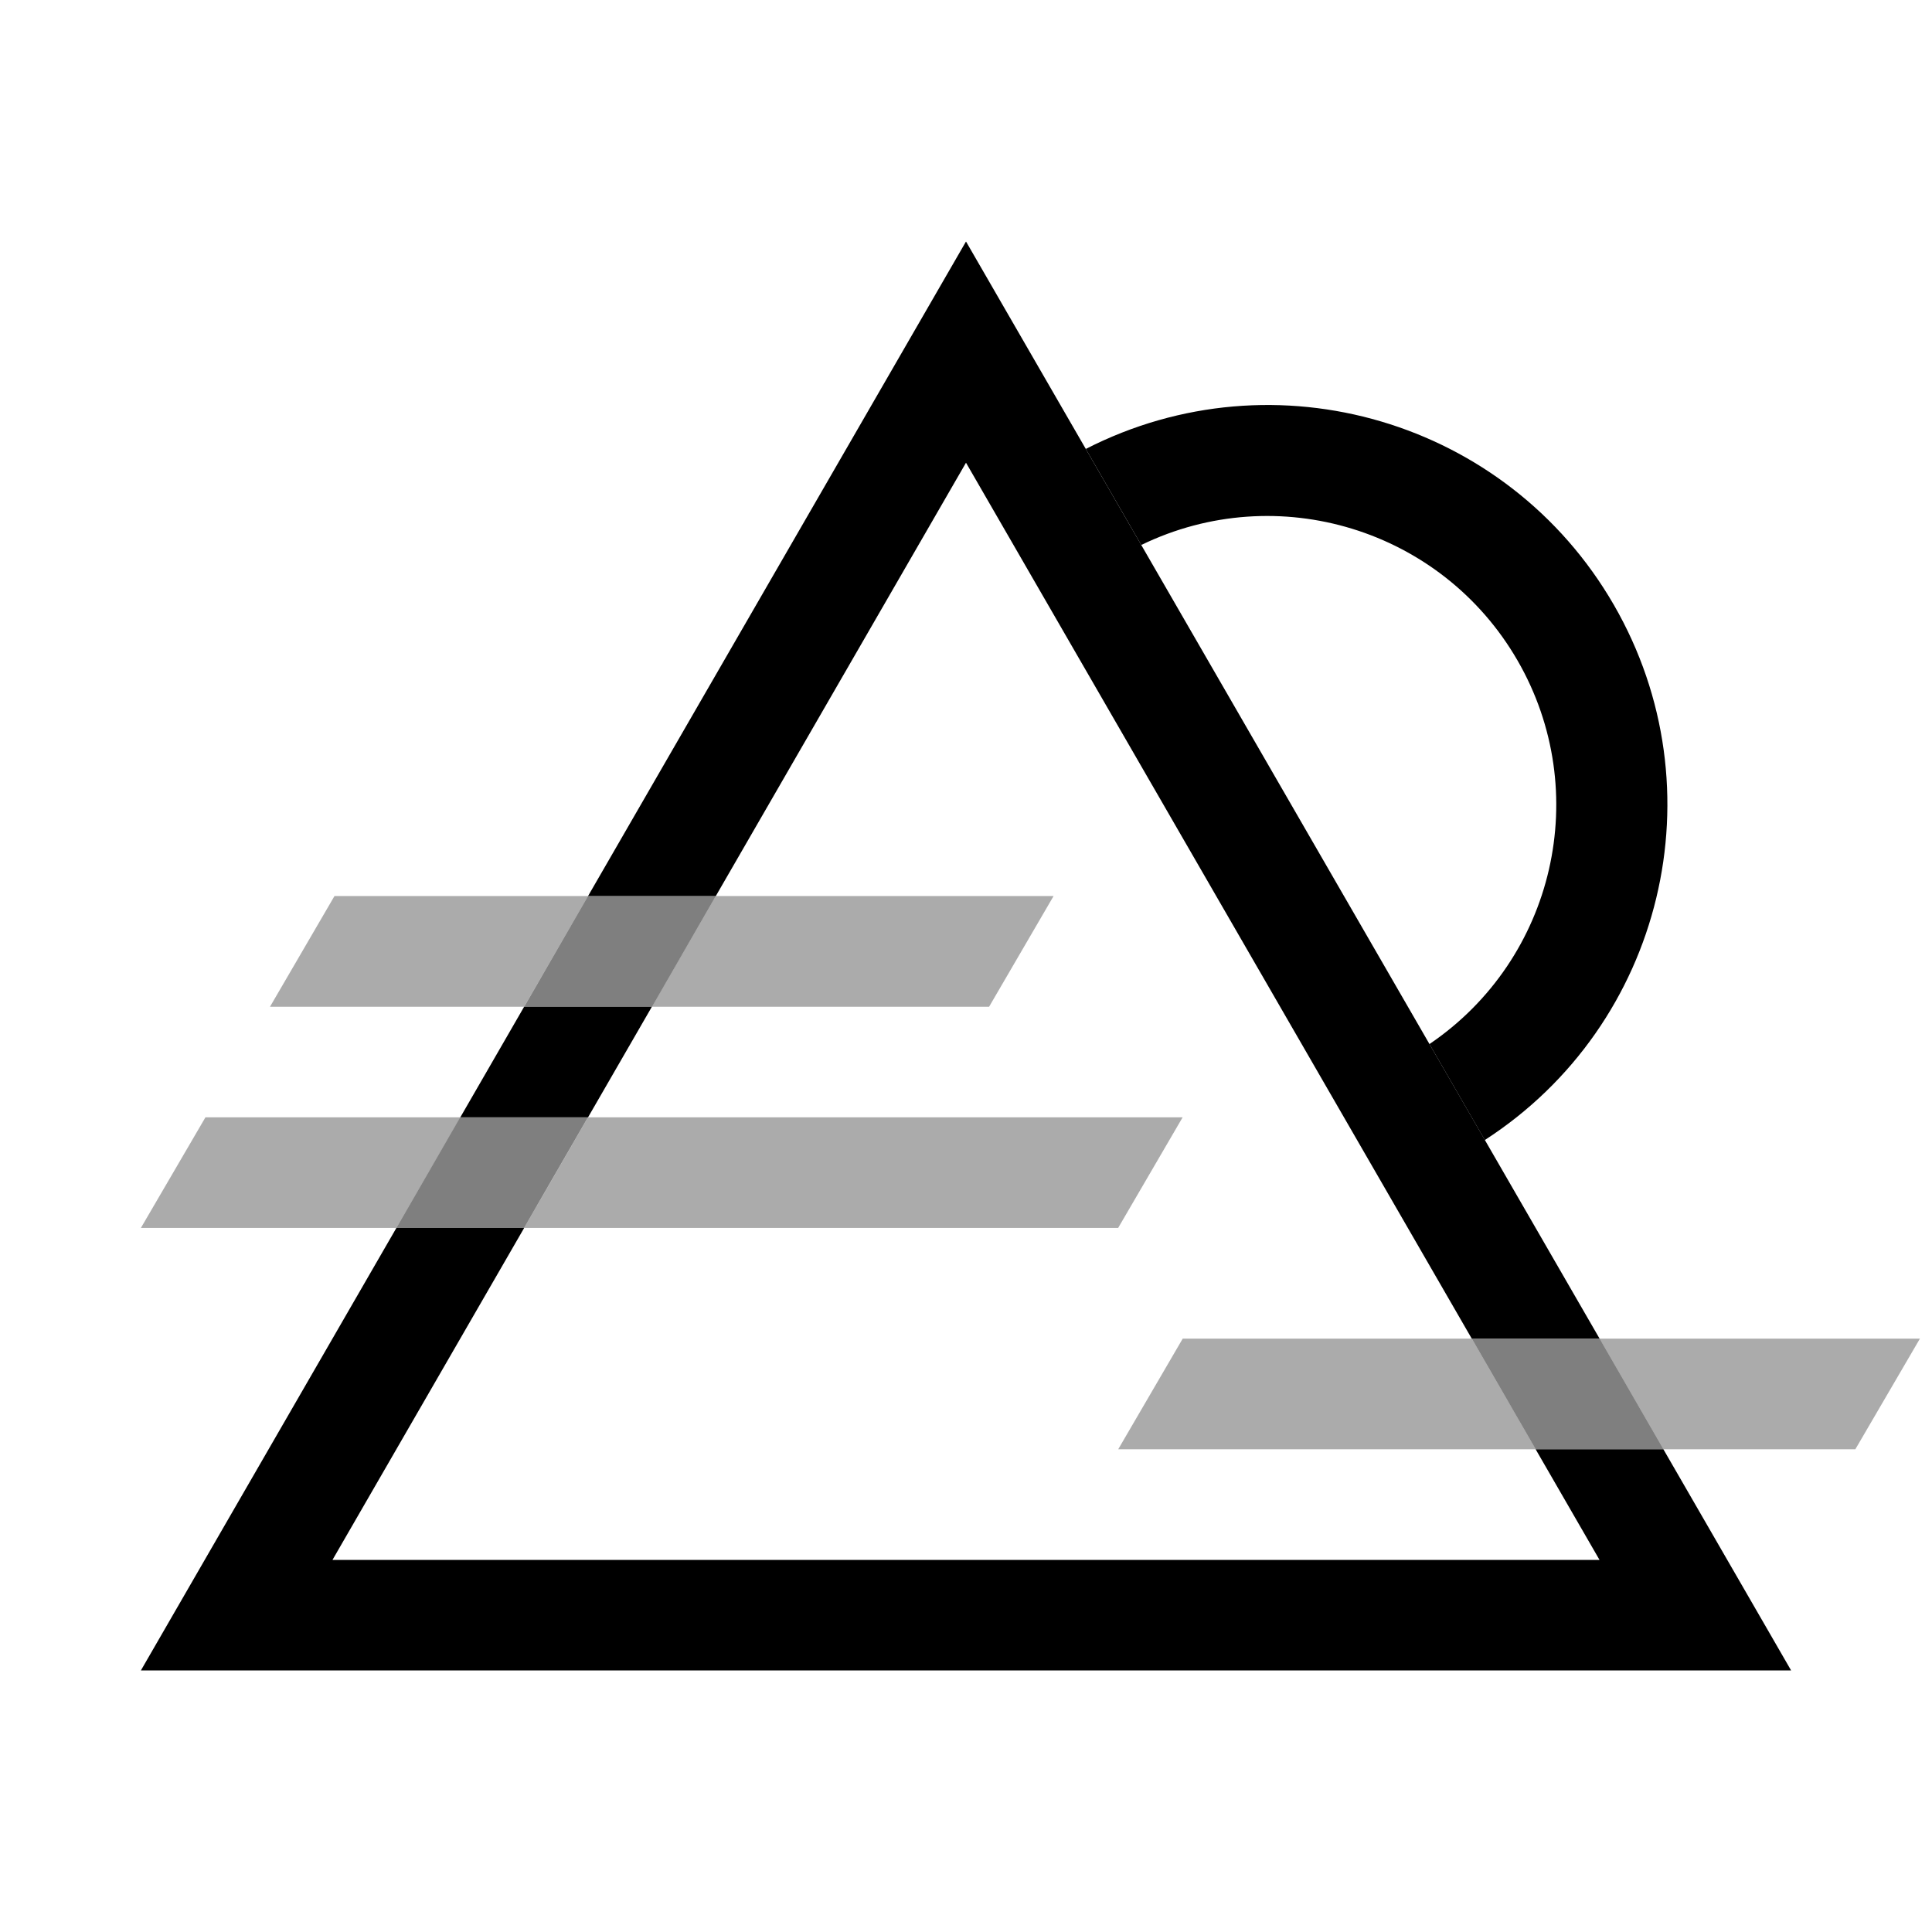
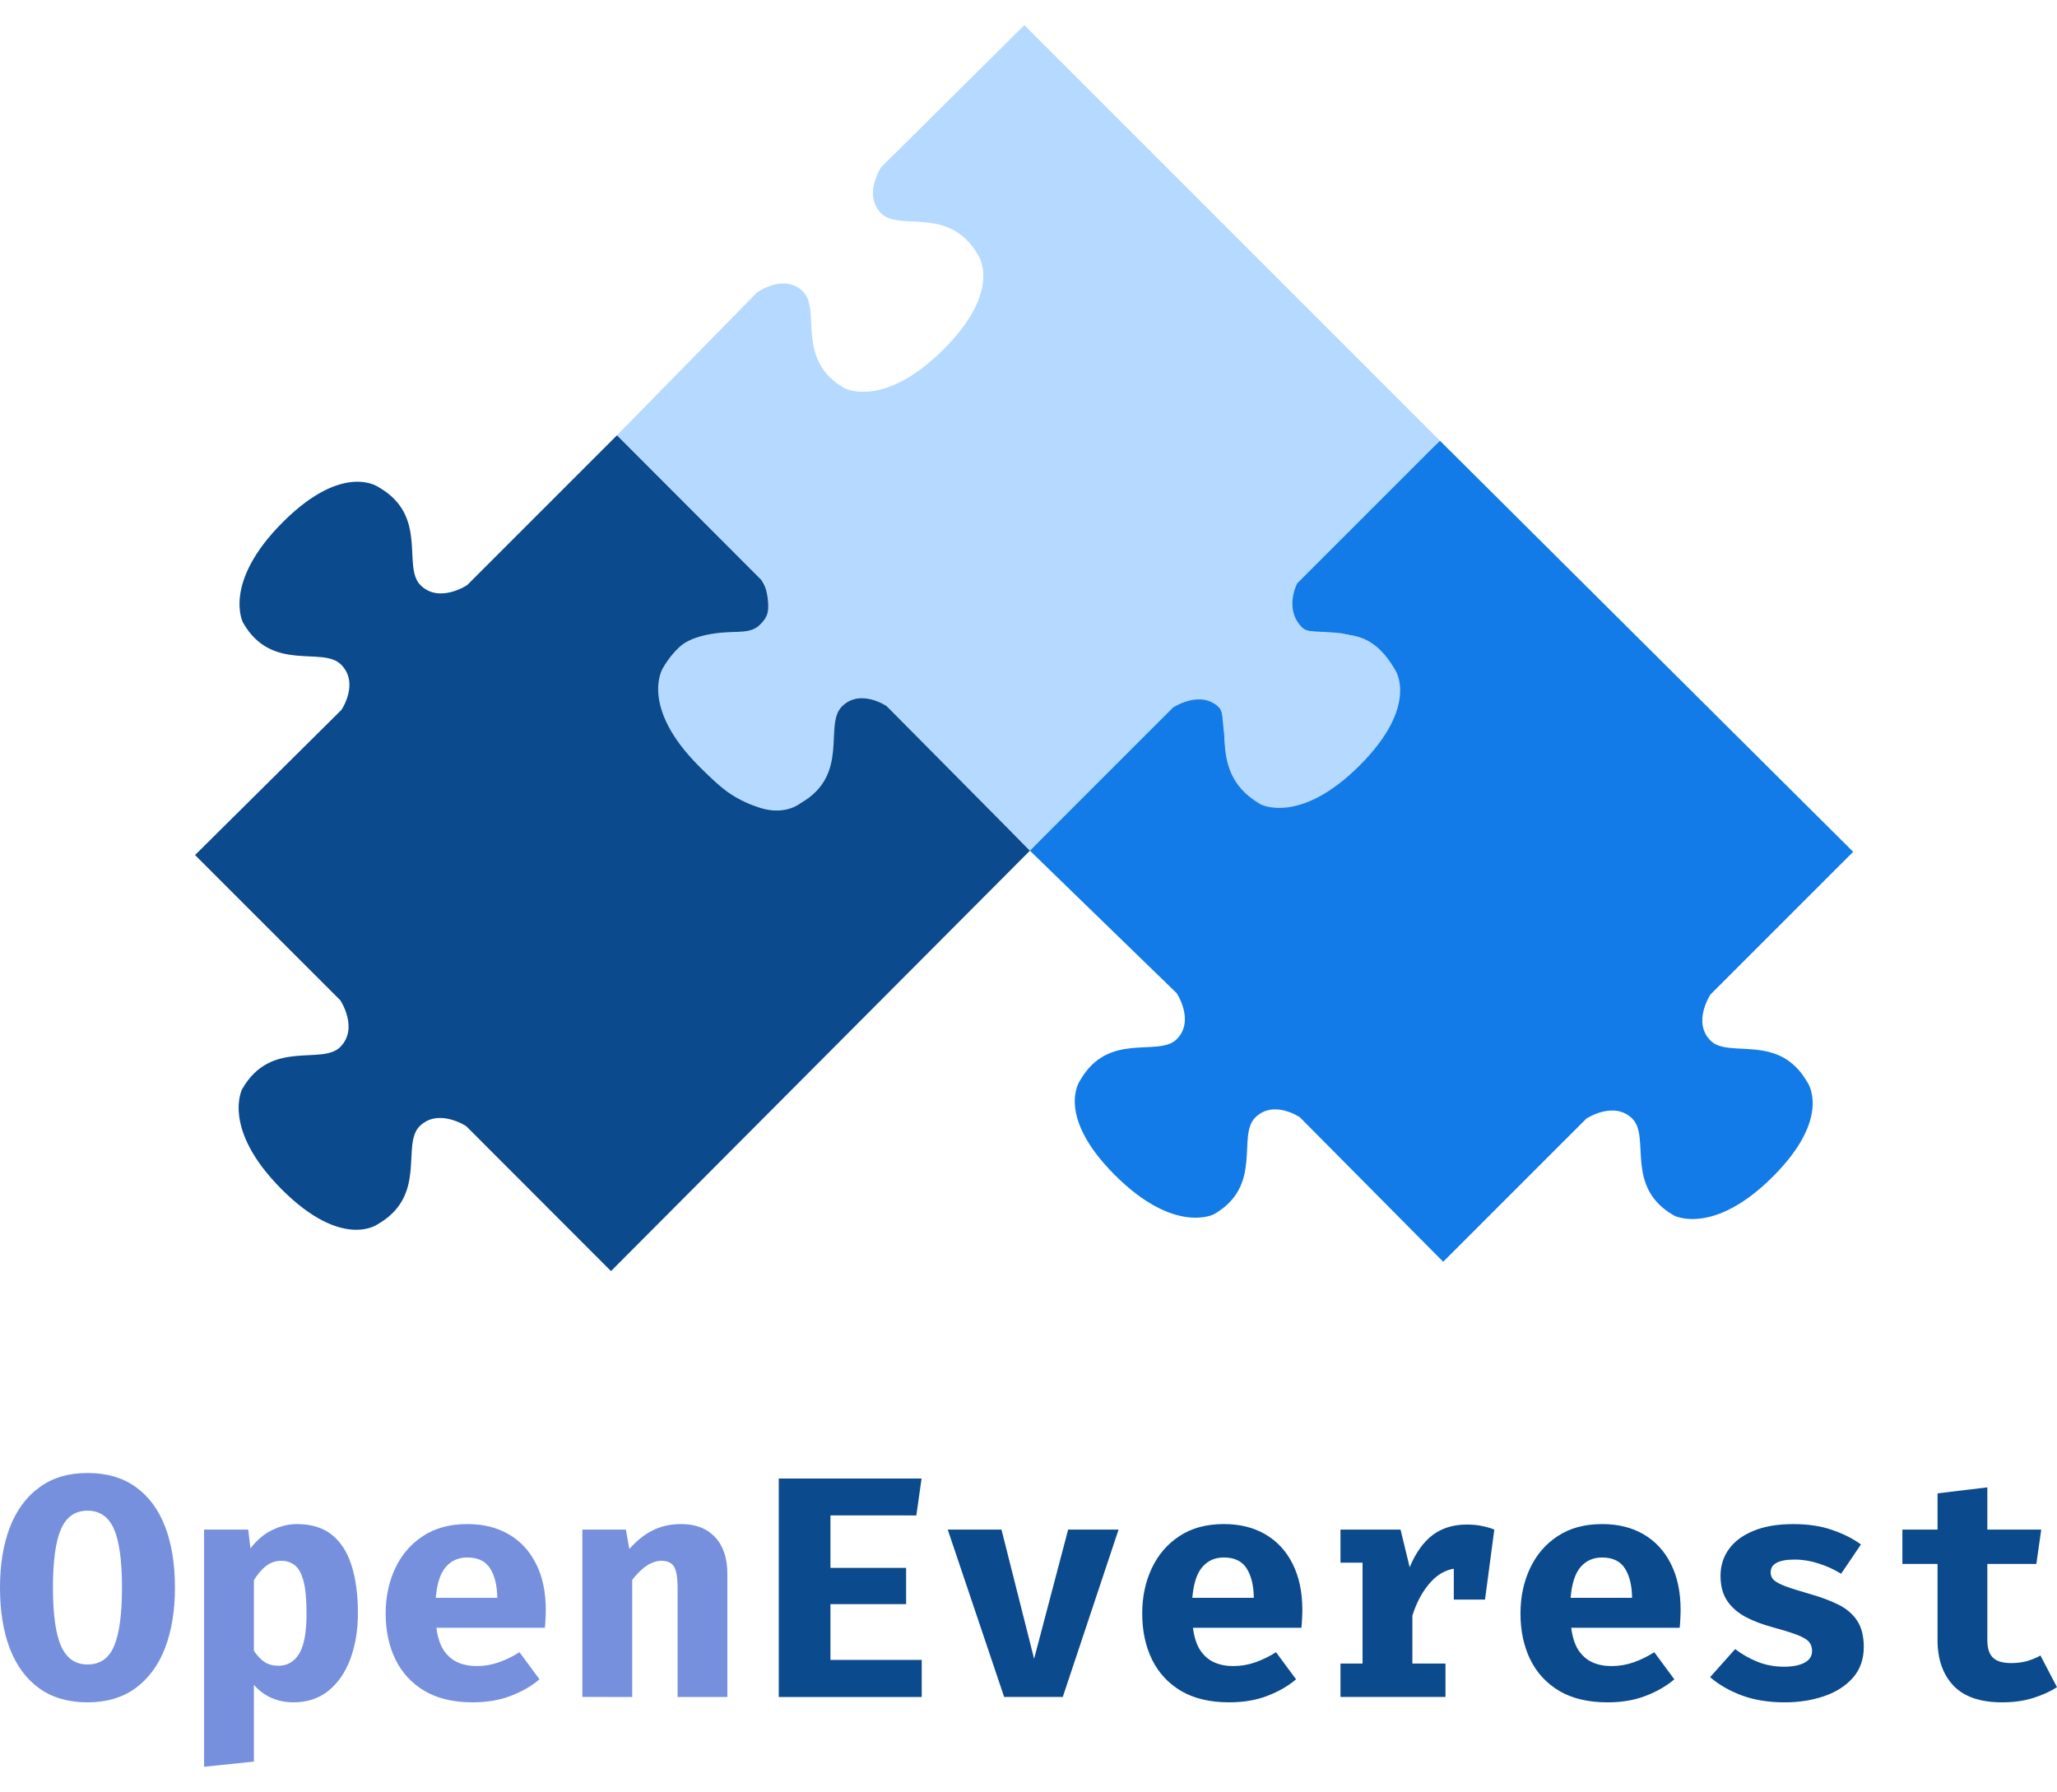
- <svg xmlns="http://www.w3.org/2000/svg" viewBox="0 0 24 24">
-   <path opacity="0.5" d="M6.512 12.506h1.587l.793-1.375H7.305l-.793 1.375Z" />
-   <path d="M7.305 11.131h-3.15l-.801 1.375h3.157l.794-1.375Zm1.587 0-.794 1.375h4.189l.801-1.375H8.892Z" opacity="0.33" />
-   <path opacity="0.5" d="M4.924 15.254H6.51l.793-1.374H5.717l-.793 1.374Z" />
-   <path d="M5.718 13.88H2.552l-.802 1.374h3.174l.794-1.374Zm1.587 0-.794 1.374h7.379l.801-1.374H7.305Z" opacity="0.33" />
-   <path opacity="0.5" d="M19.87 16.628h-1.587l.794 1.375h1.587l-.794-1.375Z" />
-   <path d="M18.283 16.629h-3.591l-.801 1.374h5.186l-.794-1.374Zm1.587 0 .794 1.374h2.384l.802-1.374h-3.98Z" opacity="0.33" />
-   <path d="M19.87 16.628 12 3l-4.695 8.131h1.587L12 5.748l7.87 13.63H4.13l3.968-6.872H6.511l-.793 1.374h1.587l-.794 1.374H4.924L1.75 20.751h20.5l-1.587-2.748h-1.587l-.794-1.375h1.587Z" />
-   <path d="M18.445 14.162a4.963 4.963 0 0 0-4.957-8.585l.689 1.193a3.589 3.589 0 0 1 3.58 6.2l.688 1.192Z" />
+ <svg xmlns="http://www.w3.org/2000/svg" width="151.572mm" height="132.042mm" viewBox="10.619 10.952 130.771 110.727" version="1.1" id="svg1">
+   <defs id="defs1" />
+   <g id="layer1" transform="translate(-25.68625,-50.69354)">
+     <path d="m 111.108,123.188 -9.331,-9.06 8.938,-9.361 c 0,0 1.739,-1.221 2.912,-0.048 1.173,1.173 -0.525,4.338 2.646,6.154 0,0 2.491,1.322 6.291,-2.478 3.8,-3.8 2.186,-5.999 2.186,-5.999 -1.815,-3.171 -4.98,-1.473 -6.154,-2.646 -1.173,-1.173 -0.005,-2.928 -0.005,-2.928 l 9.253,-8.758 26.274,26.139 -9.073,9.073 c 0,0 -1.168,1.755 0.005,2.928 1.173,1.173 4.338,-0.525 6.154,2.646 0,0 1.614,2.199 -2.186,5.999 -3.8,3.8 -6.291,2.478 -6.291,2.478 -3.171,-1.815 -1.473,-4.98 -2.646,-6.154 -1.173,-1.173 -2.928,-0.005 -2.928,-0.005 l -9.099,9.099 -9.11,-9.186 c 0,0 -1.675,-1.149 -2.844,0.021 -1.169,1.169 0.54,4.34 -2.625,6.145 0,0 -2.487,1.313 -6.3,-2.5 -3.813,-3.813 -2.206,-6.006 -2.206,-6.006 1.805,-3.165 4.975,-1.456 6.145,-2.625 1.169,-1.169 -0.005,-2.928 -0.005,-2.928 z" fill="#127be8" id="path1" style="stroke-width:0.275;fill:#127be8;fill-opacity:1" />
+     <path d="m 66.006,97.245 9.528,-9.528 9.146,9.146 c 0,0 1.232,1.768 0.044,2.956 -1.189,1.189 -4.399,-0.536 -6.236,2.677 0,0 -1.338,2.524 2.518,6.38 3.856,3.856 6.084,2.221 6.084,2.221 3.213,-1.838 1.488,-5.048 2.677,-6.236 1.189,-1.189 2.969,-0.003 2.969,-0.003 l 9.05,9.269 -26.638,26.732 -9.199,-9.21 c 0,0 -1.78,-1.186 -2.969,0.003 -1.189,1.189 0.536,4.399 -2.677,6.236 0,0 -2.228,1.635 -6.084,-2.221 -3.856,-3.856 -2.518,-6.38 -2.518,-6.38 1.838,-3.213 5.048,-1.488 6.236,-2.677 1.188,-1.189 0.002,-2.969 0.002,-2.969 l -9.233,-9.233 9.304,-9.227 c 0,0 1.163,-1.697 -0.024,-2.883 -1.186,-1.186 -4.399,0.543 -6.232,-2.666 0,0 -1.334,-2.522 2.528,-6.384 3.862,-3.862 6.087,-2.231 6.087,-2.231 3.21,1.833 1.48,5.045 2.667,6.232 1.186,1.187 2.969,-0.003 2.969,-0.003 z" fill="#0e5fb5" id="path2" style="fill:#0b4a8c;fill-opacity:1;stroke-width:0.275" />
+     <path d="m 84.837,97.05 -9.304,-9.333 8.911,-9.088 c 0,0 1.739,-1.221 2.912,-0.048 1.173,1.173 -0.525,4.338 2.646,6.154 0,0 2.491,1.322 6.291,-2.478 3.8,-3.8 2.186,-5.999 2.186,-5.999 -1.815,-3.171 -4.98,-1.473 -6.154,-2.646 -1.173,-1.173 -0.005,-2.928 -0.005,-2.928 l 9.107,-9.038 26.419,26.419 -9.073,9.073 c 0,0 -0.864,1.623 0.309,2.796 0.27,0.27 0.655,0.247 1.106,0.275 0.425,0.026 0.867,0.036 1.35,0.096 0.178,0.022 0.368,0.089 0.555,0.112 1.11,0.14 2.06,0.742 2.92,2.244 0,0 1.533,2.25 -2.267,6.05 -3.8,3.8 -6.291,2.478 -6.291,2.478 -1.999,-1.145 -2.239,-2.752 -2.307,-4.132 -0.021,-0.43 -0.078,-0.839 -0.112,-1.205 -0.03,-0.323 -0.023,-0.614 -0.226,-0.817 -1.173,-1.173 -2.928,-0.005 -2.928,-0.005 l -9.099,9.099 -9.11,-9.186 c 0,0 -1.675,-1.148 -2.844,0.021 -1.169,1.169 0.54,4.34 -2.625,6.145 0,0 -0.961,0.824 -2.603,0.292 -0.554,-0.179 -1.235,-0.453 -1.933,-0.928 -0.562,-0.383 -1.266,-1.05 -1.909,-1.694 -3.813,-3.813 -2.328,-6.225 -2.328,-6.225 0.367,-0.644 0.888,-1.28 1.34,-1.586 0.652,-0.441 1.63,-0.622 2.314,-0.691 1.172,-0.118 1.951,0.07 2.539,-0.518 0.358,-0.358 0.497,-0.626 0.516,-1.028 0.044,-0.908 -0.302,-1.681 -0.302,-1.681 z" fill="#b6d9ff" id="path3" style="stroke-width:0.275;fill:#b6d9ff;fill-opacity:1" />
+     <g id="text4" style="font-weight:bold;font-size:20.04px;font-family:'Fira Code';-inkscape-font-specification:'Fira Code Bold';fill:#7790de;stroke-width:0.284;paint-order:stroke fill markers" aria-label="OpenEverest">
+       <path d="m 47.427,160.98 q 0,2.204 -0.631,3.848 -0.631,1.633 -1.874,2.545 -1.232,0.902 -3.056,0.902 -1.814,0 -3.056,-0.882 -1.242,-0.892 -1.874,-2.525 -0.631,-1.633 -0.631,-3.888 0,-2.204 0.631,-3.838 0.631,-1.633 1.874,-2.535 1.242,-0.912 3.056,-0.912 1.824,0 3.056,0.882 1.242,0.882 1.874,2.515 0.631,1.633 0.631,3.888 z m -3.367,0 q 0,-2.565 -0.511,-3.727 -0.511,-1.162 -1.683,-1.162 -1.172,0 -1.683,1.172 -0.511,1.162 -0.511,3.717 0,2.565 0.521,3.727 0.521,1.162 1.673,1.162 1.202,0 1.693,-1.172 0.501,-1.182 0.501,-3.717 z m 11.112,-4.038 q 1.393,0 2.244,0.691 0.852,0.691 1.242,1.954 0.401,1.263 0.401,2.996 0,1.643 -0.481,2.936 -0.481,1.283 -1.393,2.024 -0.912,0.731 -2.214,0.731 -1.553,0 -2.525,-1.112 v 4.88 l -3.166,0.331 v -15.08 h 2.806 l 0.14,1.192 q 0.651,-0.832 1.423,-1.182 0.772,-0.361 1.523,-0.361 z m -0.982,2.335 q -0.551,0 -0.972,0.331 -0.421,0.331 -0.772,0.902 v 4.489 q 0.331,0.491 0.691,0.721 0.371,0.23 0.872,0.23 0.842,0 1.313,-0.762 0.471,-0.772 0.471,-2.565 0,-1.323 -0.19,-2.044 -0.19,-0.731 -0.551,-1.012 -0.361,-0.291 -0.862,-0.291 z m 9.86,4.258 q 0.11,0.872 0.451,1.413 0.351,0.531 0.892,0.782 0.541,0.24 1.212,0.24 0.731,0 1.413,-0.24 0.681,-0.24 1.313,-0.641 l 1.273,1.723 q -0.751,0.641 -1.824,1.052 -1.062,0.411 -2.425,0.411 -1.824,0 -3.056,-0.721 -1.232,-0.731 -1.854,-2.004 -0.621,-1.273 -0.621,-2.926 0,-1.573 0.601,-2.856 0.601,-1.293 1.754,-2.054 1.162,-0.772 2.836,-0.772 1.523,0 2.635,0.651 1.122,0.651 1.733,1.874 0.621,1.222 0.621,2.936 0,0.271 -0.02,0.581 -0.01,0.311 -0.04,0.551 z m 1.964,-4.469 q -0.852,0 -1.373,0.611 -0.521,0.611 -0.631,1.954 h 3.908 q -0.01,-1.162 -0.451,-1.864 -0.441,-0.701 -1.453,-0.701 z m 7.315,8.868 v -10.641 h 2.766 l 0.22,1.232 q 0.711,-0.802 1.503,-1.192 0.792,-0.391 1.804,-0.391 1.363,0 2.144,0.832 0.782,0.832 0.782,2.345 v 7.816 h -3.166 v -6.904 q 0,-0.651 -0.09,-1.032 -0.09,-0.391 -0.321,-0.551 -0.22,-0.17 -0.611,-0.17 -0.331,0 -0.651,0.15 -0.311,0.14 -0.611,0.411 -0.301,0.271 -0.601,0.651 v 7.445 z" id="path4" />
+       <path style="fill:#0b4a8c" d="m 89.1,156.391 v 3.337 h 4.81 v 2.305 h -4.81 v 3.547 h 5.802 v 2.355 h -9.088 v -13.888 h 9.078 l -0.331,2.345 z m 18.317,0.902 -3.547,10.641 h -3.727 l -3.587,-10.641 h 3.417 l 2.074,8.216 2.164,-8.216 z m 4.729,6.242 q 0.11,0.872 0.451,1.413 0.351,0.531 0.892,0.782 0.541,0.24 1.212,0.24 0.731,0 1.413,-0.24 0.681,-0.24 1.313,-0.641 l 1.273,1.723 q -0.751,0.641 -1.824,1.052 -1.062,0.411 -2.425,0.411 -1.824,0 -3.056,-0.721 -1.232,-0.731 -1.854,-2.004 -0.621,-1.273 -0.621,-2.926 0,-1.573 0.601,-2.856 0.601,-1.293 1.754,-2.054 1.162,-0.772 2.836,-0.772 1.523,0 2.635,0.651 1.122,0.651 1.733,1.874 0.621,1.222 0.621,2.936 0,0.271 -0.02,0.581 -0.01,0.311 -0.04,0.551 z m 1.964,-4.469 q -0.852,0 -1.373,0.611 -0.521,0.611 -0.631,1.954 h 3.908 q -0.01,-1.162 -0.451,-1.864 -0.441,-0.701 -1.453,-0.701 z m 7.415,8.868 v -2.124 h 1.403 v -6.413 h -1.403 v -2.104 h 3.818 l 0.581,2.395 q 0.571,-1.373 1.453,-2.044 0.892,-0.671 2.174,-0.671 0.541,0 0.962,0.09 0.421,0.08 0.792,0.23 l -0.962,2.615 q -0.291,-0.08 -0.581,-0.12 -0.291,-0.04 -0.641,-0.04 -1.042,0 -1.834,0.852 -0.782,0.852 -1.192,2.164 v 3.046 h 2.104 v 2.124 z m 7.204,-6.192 v -3.106 l 0.471,-1.343 h 2.104 l -0.591,4.449 z m 7.465,1.794 q 0.11,0.872 0.451,1.413 0.351,0.531 0.892,0.782 0.541,0.24 1.212,0.24 0.731,0 1.413,-0.24 0.681,-0.24 1.313,-0.641 l 1.273,1.723 q -0.751,0.641 -1.824,1.052 -1.062,0.411 -2.425,0.411 -1.824,0 -3.056,-0.721 -1.232,-0.731 -1.854,-2.004 -0.621,-1.273 -0.621,-2.926 0,-1.573 0.601,-2.856 0.601,-1.293 1.754,-2.054 1.162,-0.772 2.836,-0.772 1.523,0 2.635,0.651 1.122,0.651 1.733,1.874 0.621,1.222 0.621,2.936 0,0.271 -0.02,0.581 -0.01,0.311 -0.04,0.551 z m 1.964,-4.469 q -0.852,0 -1.373,0.611 -0.521,0.611 -0.631,1.954 h 3.908 q -0.01,-1.162 -0.451,-1.864 -0.441,-0.701 -1.453,-0.701 z m 11.583,6.944 q 0.792,0 1.273,-0.251 0.491,-0.251 0.491,-0.751 0,-0.341 -0.19,-0.571 -0.19,-0.23 -0.731,-0.441 -0.541,-0.21 -1.603,-0.501 -0.972,-0.261 -1.723,-0.661 -0.741,-0.401 -1.162,-1.032 -0.411,-0.631 -0.411,-1.573 0,-0.952 0.531,-1.693 0.531,-0.741 1.563,-1.162 1.032,-0.431 2.525,-0.431 1.423,0 2.475,0.371 1.062,0.361 1.834,0.922 l -1.263,1.864 q -0.661,-0.411 -1.423,-0.651 -0.762,-0.251 -1.533,-0.251 -0.772,0 -1.152,0.21 -0.371,0.2 -0.371,0.611 0,0.271 0.19,0.471 0.2,0.19 0.741,0.401 0.541,0.2 1.583,0.501 1.032,0.291 1.794,0.671 0.772,0.381 1.192,1.022 0.421,0.631 0.421,1.673 0,1.162 -0.691,1.954 -0.691,0.782 -1.834,1.172 -1.142,0.391 -2.505,0.391 -1.543,0 -2.725,-0.441 -1.182,-0.441 -2.014,-1.162 l 1.593,-1.784 q 0.621,0.481 1.403,0.802 0.792,0.321 1.723,0.321 z m 17.335,1.303 q -0.621,0.401 -1.503,0.681 -0.882,0.281 -1.984,0.281 -2.084,0 -3.096,-1.062 -1.012,-1.072 -1.012,-2.906 v -4.83 h -2.234 v -2.184 h 2.234 v -2.305 l 3.166,-0.381 v 2.685 h 3.427 l -0.311,2.184 h -3.116 v 4.83 q 0,0.792 0.361,1.132 0.361,0.341 1.152,0.341 0.561,0 1.022,-0.13 0.471,-0.14 0.842,-0.351 z" id="path5" />
+     </g>
+   </g>
</svg>
